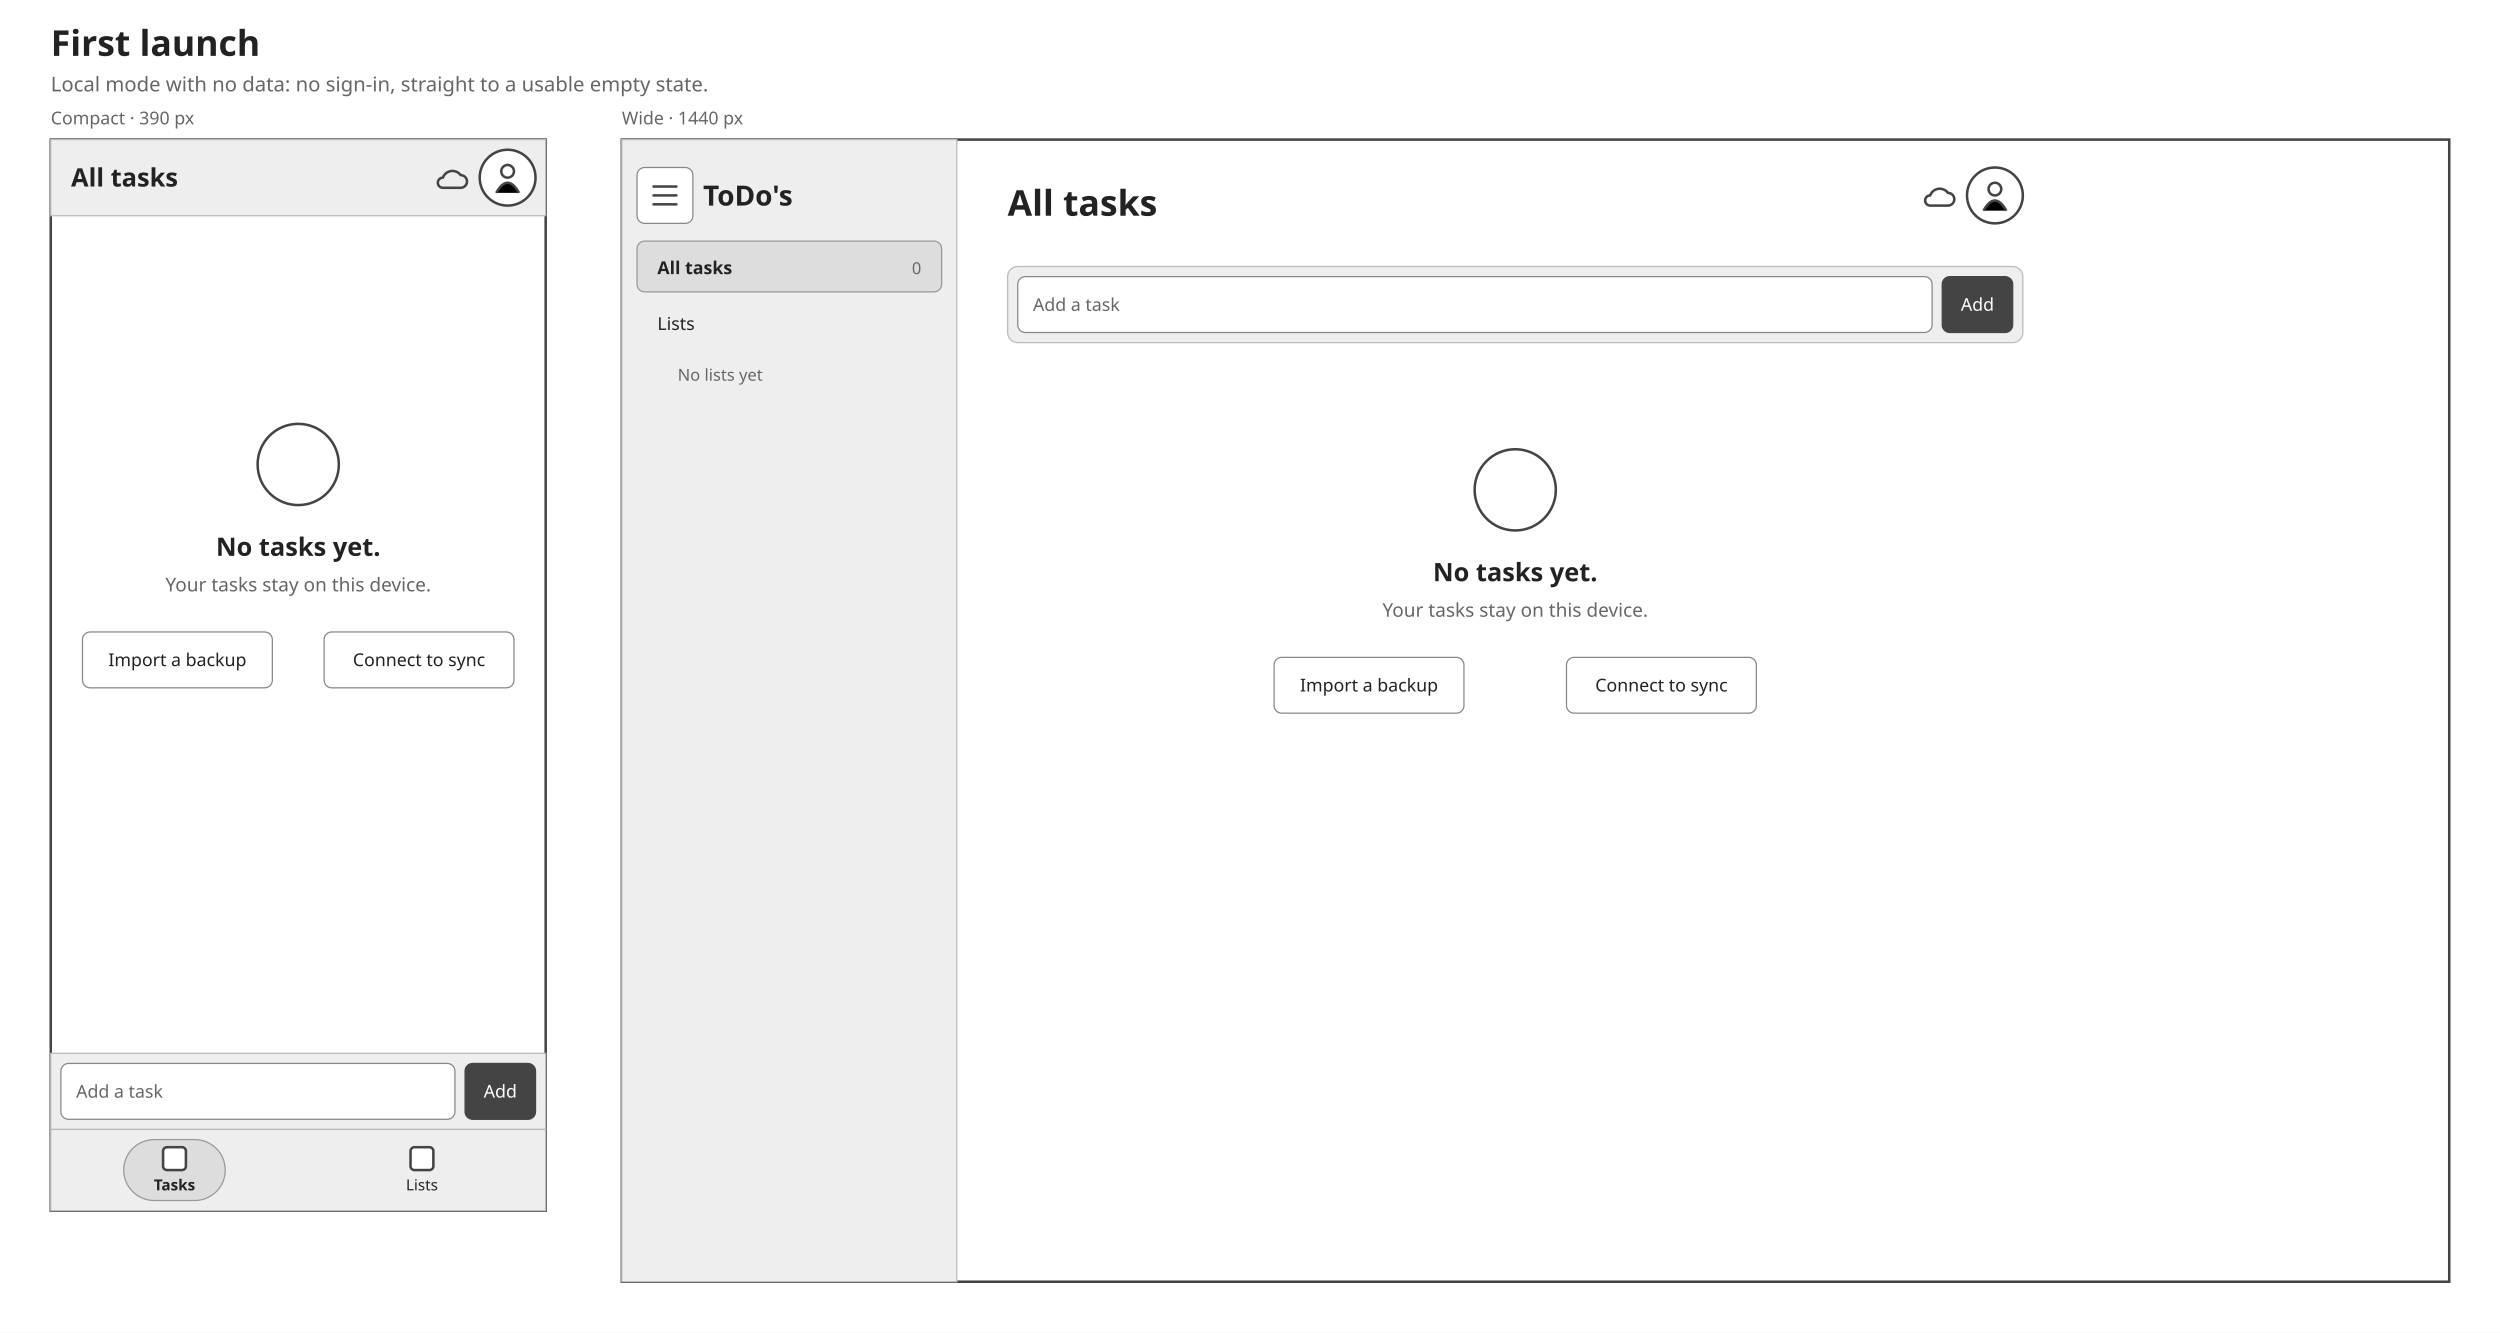
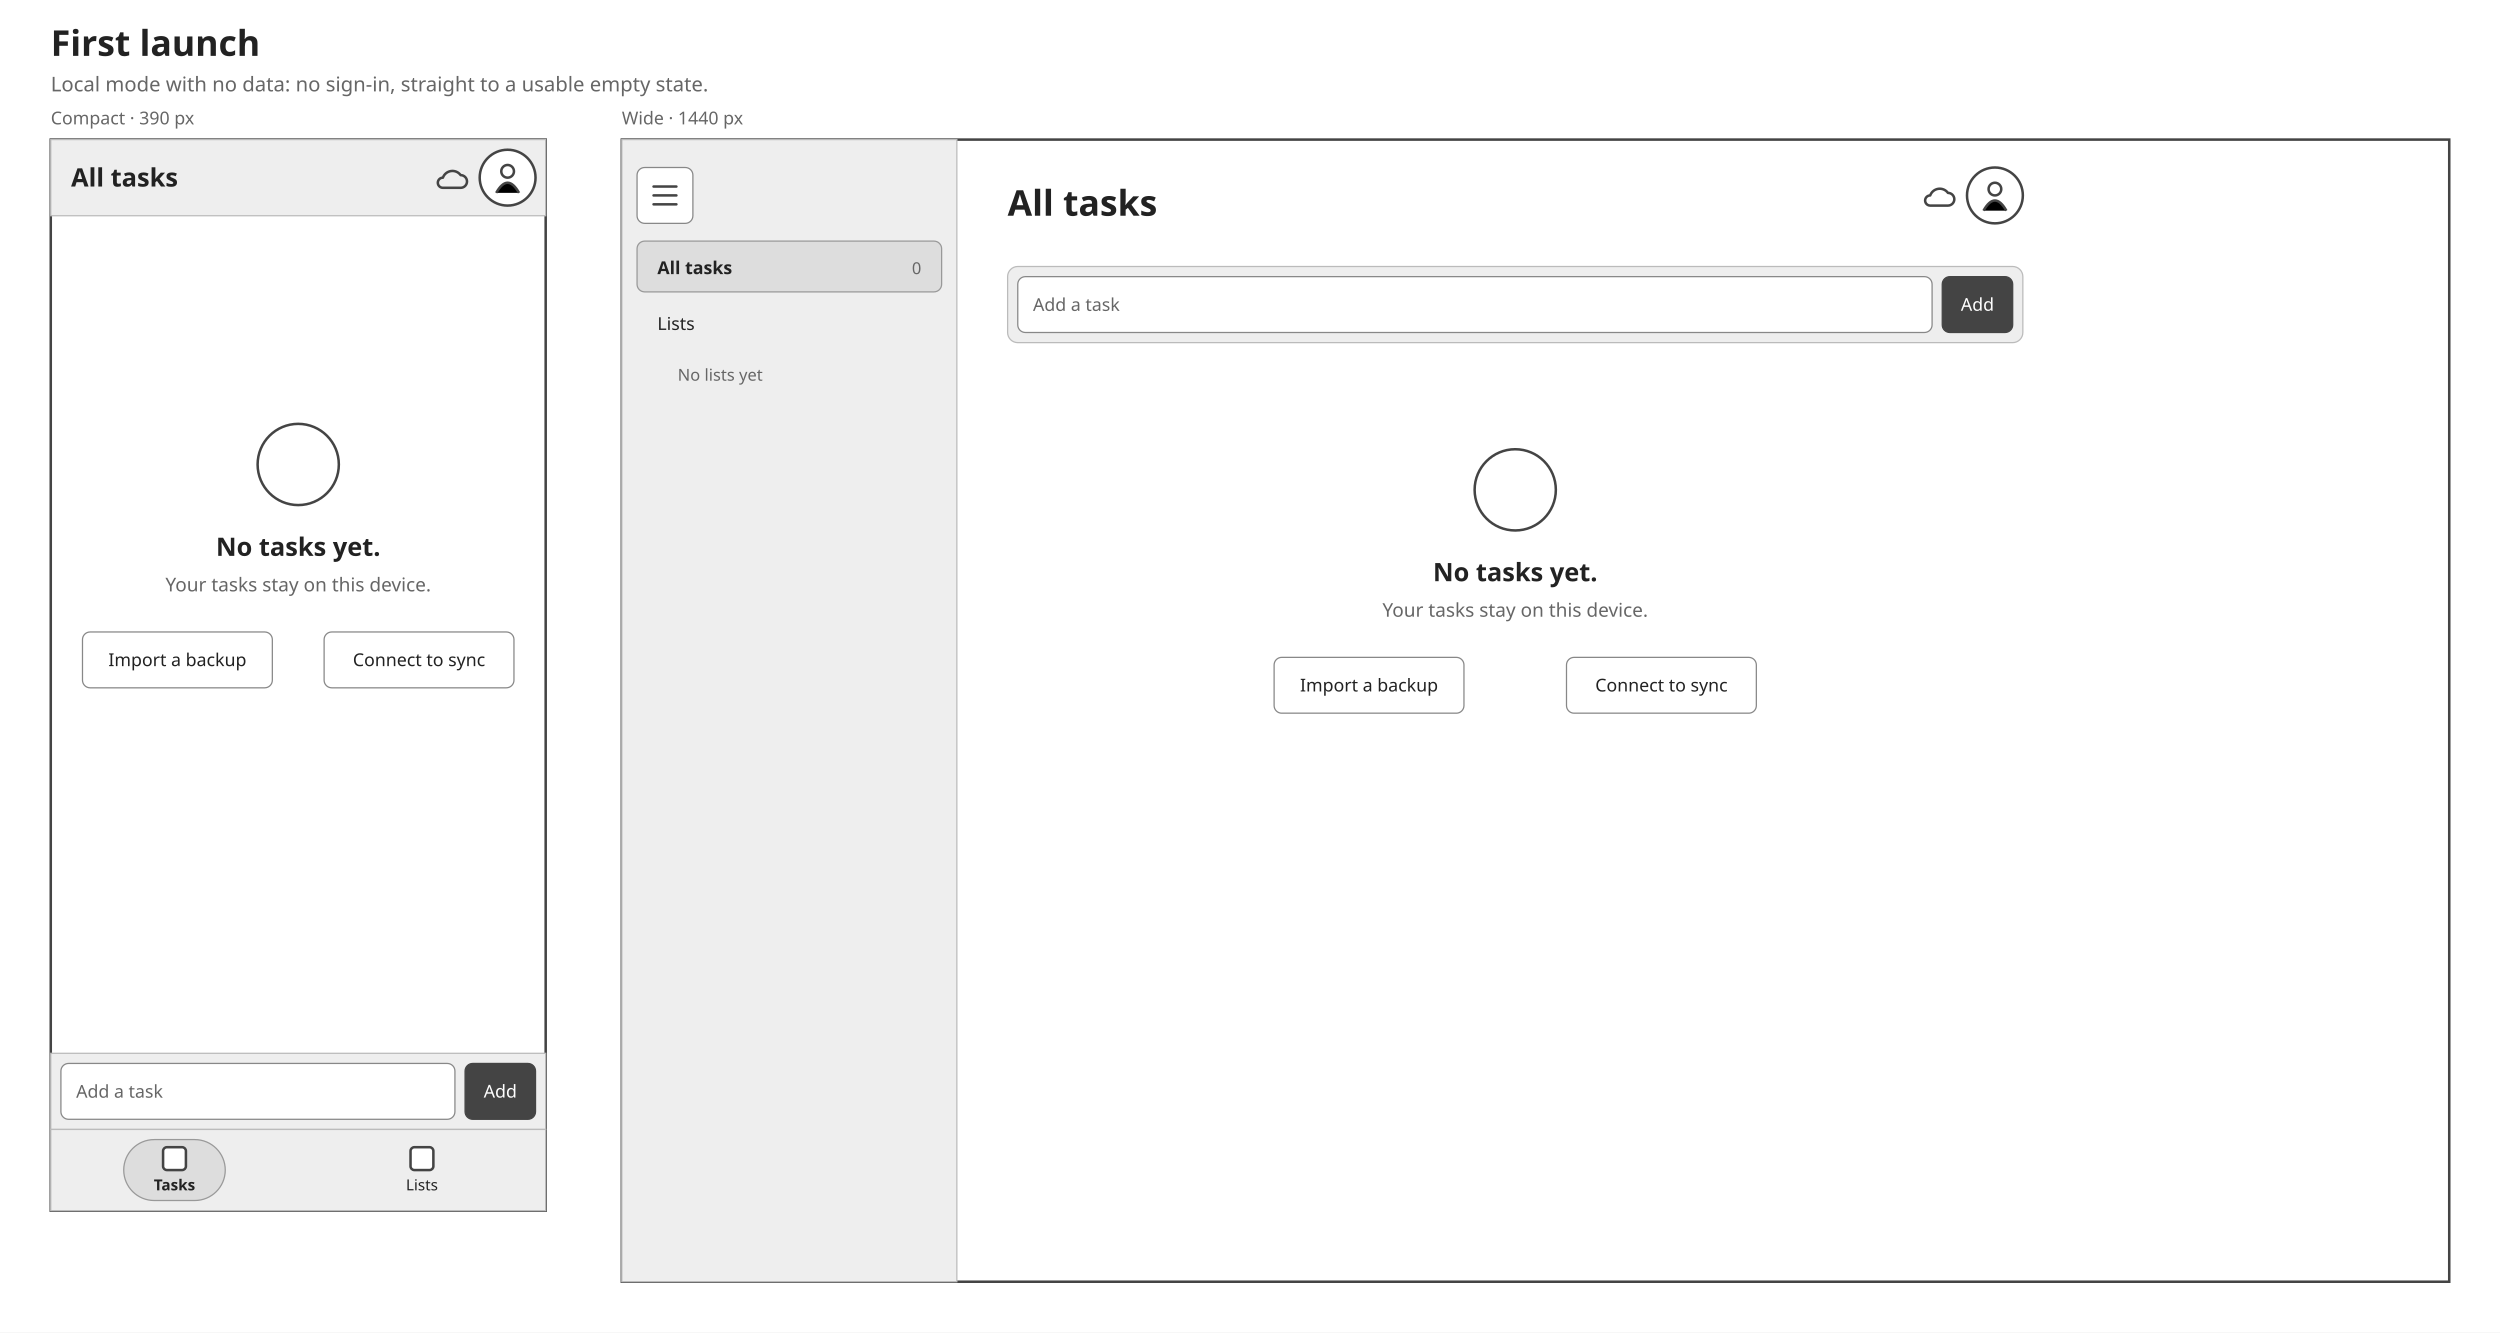
<svg xmlns="http://www.w3.org/2000/svg" width="1970" height="1050" viewBox="0 0 1970 1050">
  <style>
text { font-family: sans-serif; fill: #222222; }
.muted { fill: #666666; }
.on-primary { fill: #ffffff; }
.bold { font-weight: bold; }
rect.frame { fill: #ffffff; stroke: #444444; stroke-width: 2; }
.bar { fill: #eeeeee; stroke: #bbbbbb; }
.box { fill: #f5f5f5; stroke: #bbbbbb; }
.control { fill: #ffffff; stroke: #888888; }
.disabled { fill: #f5f5f5; stroke: #cccccc; }
.primary { fill: #444444; stroke: #444444; }
.selected { fill: #dddddd; stroke: #999999; }
.chip { fill: #eeeeee; stroke: #cccccc; }
.signal { fill: #ffffff; stroke: #222222; stroke-width: 2; }
.scrim { fill: #888888; fill-opacity: 0.5; }
.rule { stroke: #cccccc; }
.drop { stroke: #222222; stroke-width: 3; }
.icon { fill: #ffffff; stroke: #444444; stroke-width: 2; }
.icon-fill { fill: #444444; stroke: #444444; stroke-width: 2; }
.icon-mark { fill: none; stroke: #ffffff; stroke-width: 2; }
.icon-line { stroke: #444444; stroke-width: 2; }
.icon-line-open { fill: none; stroke: #444444; stroke-width: 2; stroke-linecap: round; stroke-linejoin: round; }
.tooltip { fill: #222222; stroke: #222222; }
  </style>
  <rect x="0" y="0" width="1970" height="1050" fill="#ffffff" />
  <text x="40" y="44" font-size="28" class="bold">First launch</text>
  <text x="40" y="72" font-size="16" class="muted">Local mode with no data: no sign-in, straight to a usable empty state.</text>
  <text x="40" y="98" font-size="14" class="muted">Compact · 390 px</text>
  <text x="490" y="98" font-size="14" class="muted">Wide · 1440 px</text>
  <g class="frame" data-width="390" data-height="844" transform="translate(40 110)">
    <rect x="0" y="0" width="390" height="844" rx="0" class="frame" />
    <rect x="0" y="0" width="390" height="60" rx="0" class="bar" />
    <circle cx="360" cy="30" r="22" class="icon" />
    <circle cx="360" cy="25" r="5" class="icon" />
    <path d="M 351 42 Q 360 26 369 42" class="icon-line" />
    <path d="M 309 38 H 323 A 5 5 0 0 0 323 28 A 8 8 0 0 0 309 30 A 4 4 0 0 0 309 38 Z" class="icon-line-open" />
    <text x="16" y="37" font-size="20" class="bold">All tasks</text>
    <circle cx="195" cy="256" r="32" class="icon" />
    <text x="195" y="328" font-size="20" class="bold" text-anchor="middle">No tasks yet.</text>
    <text x="195" y="356" font-size="15" class="muted" text-anchor="middle">Your tasks stay on this device.</text>
    <rect x="25" y="388" width="149.6" height="44" rx="6" class="control" />
    <text x="99.8" y="414.9" font-size="14" text-anchor="middle">Import a backup</text>
    <rect x="215.4" y="388" width="149.6" height="44" rx="6" class="control" />
    <text x="290.2" y="414.9" font-size="14" text-anchor="middle">Connect to sync</text>
    <rect x="0" y="720" width="390" height="60" rx="0" class="bar" />
    <rect x="326.48" y="728" width="55.52" height="44" rx="6" class="primary" />
    <text x="354.24" y="754.9" font-size="14" class="on-primary" text-anchor="middle">Add</text>
    <rect x="8" y="728" width="310.48" height="44" rx="6" class="control" />
    <text x="20" y="755" font-size="14" class="muted">Add a task</text>
    <rect x="0" y="780" width="390" height="64" rx="0" class="bar" />
    <rect x="57.5" y="788" width="80" height="48" rx="24" class="selected" />
    <rect x="88.5" y="794" width="18" height="18" rx="3" class="icon" />
    <text x="97.5" y="828" font-size="12" class="bold" text-anchor="middle">Tasks</text>
    <rect x="283.5" y="794" width="18" height="18" rx="3" class="icon" />
    <text x="292.5" y="828" font-size="12" text-anchor="middle">Lists</text>
  </g>
  <g class="frame" data-width="1440" data-height="900" transform="translate(490 110)">
    <rect x="0" y="0" width="1440" height="900" rx="0" class="frame" />
    <rect x="0" y="0" width="264" height="900" rx="0" class="bar" />
    <rect x="12" y="22" width="44" height="44" rx="6" class="control" />
    <path d="M 25 37 H 43" class="icon-line-open" />
    <path d="M 25 44 H 43" class="icon-line-open" />
    <path d="M 25 51 H 43" class="icon-line-open" />
-     <text x="64" y="52" font-size="22" class="bold">ToDo's</text>
    <rect x="12" y="80" width="240" height="40" rx="6" class="selected" />
    <text x="28" y="106" font-size="14" class="bold">All tasks</text>
    <text x="236" y="106" font-size="13" class="muted" text-anchor="end">0</text>
    <text x="28" y="150" font-size="14">Lists</text>
    <text x="44" y="190" font-size="13" class="muted">No lists yet</text>
    <circle cx="1082" cy="44" r="22" class="icon" />
    <circle cx="1082" cy="39" r="5" class="icon" />
    <path d="M 1073 56 Q 1082 40 1091 56" class="icon-line" />
    <path d="M 1031 52 H 1045 A 5 5 0 0 0 1045 42 A 8 8 0 0 0 1031 44 A 4 4 0 0 0 1031 52 Z" class="icon-line-open" />
    <text x="304" y="60" font-size="28" class="bold">All tasks</text>
    <rect x="304" y="100" width="800" height="60" rx="8" class="bar" />
    <rect x="1040.48" y="108" width="55.52" height="44" rx="6" class="primary" />
    <text x="1068.24" y="134.9" font-size="14" class="on-primary" text-anchor="middle">Add</text>
    <rect x="312" y="108" width="720.48" height="44" rx="6" class="control" />
    <text x="324" y="135" font-size="14" class="muted">Add a task</text>
    <circle cx="704" cy="276" r="32" class="icon" />
    <text x="704" y="348" font-size="20" class="bold" text-anchor="middle">No tasks yet.</text>
    <text x="704" y="376" font-size="15" class="muted" text-anchor="middle">Your tasks stay on this device.</text>
    <rect x="514" y="408" width="149.6" height="44" rx="6" class="control" />
    <text x="588.8" y="434.9" font-size="14" text-anchor="middle">Import a backup</text>
    <rect x="744.4" y="408" width="149.6" height="44" rx="6" class="control" />
    <text x="819.2" y="434.9" font-size="14" text-anchor="middle">Connect to sync</text>
  </g>
</svg>
